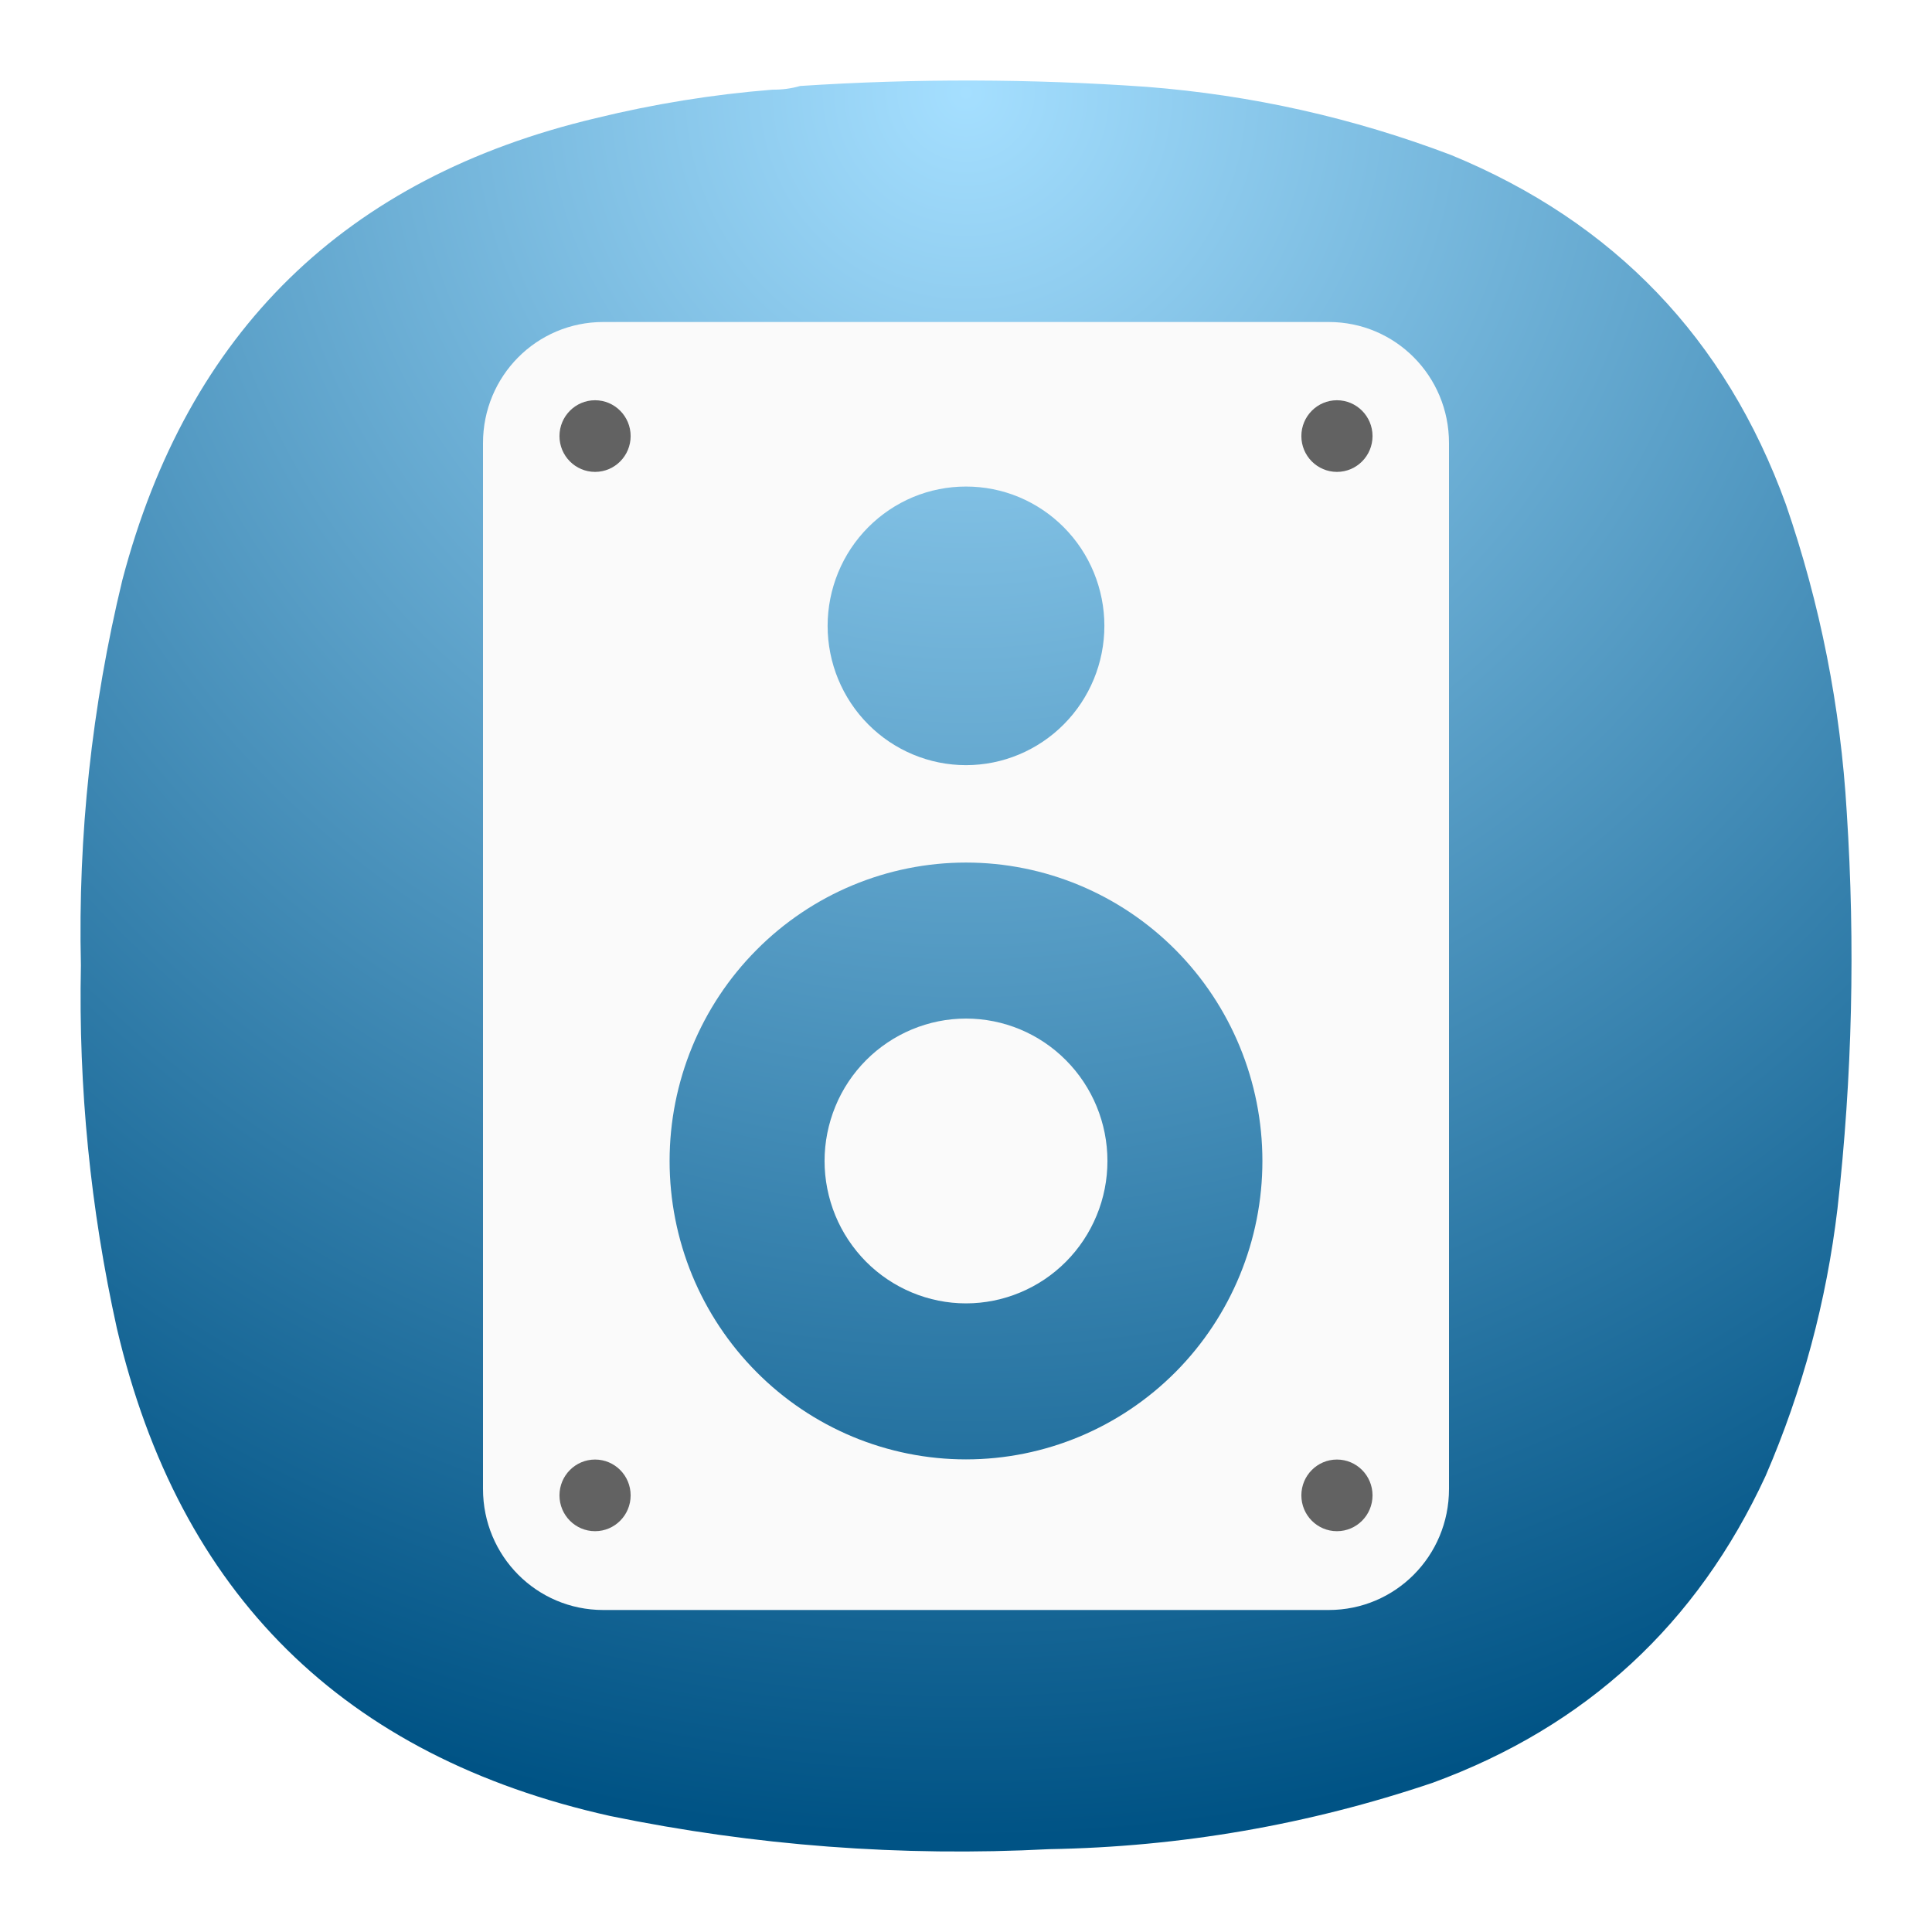
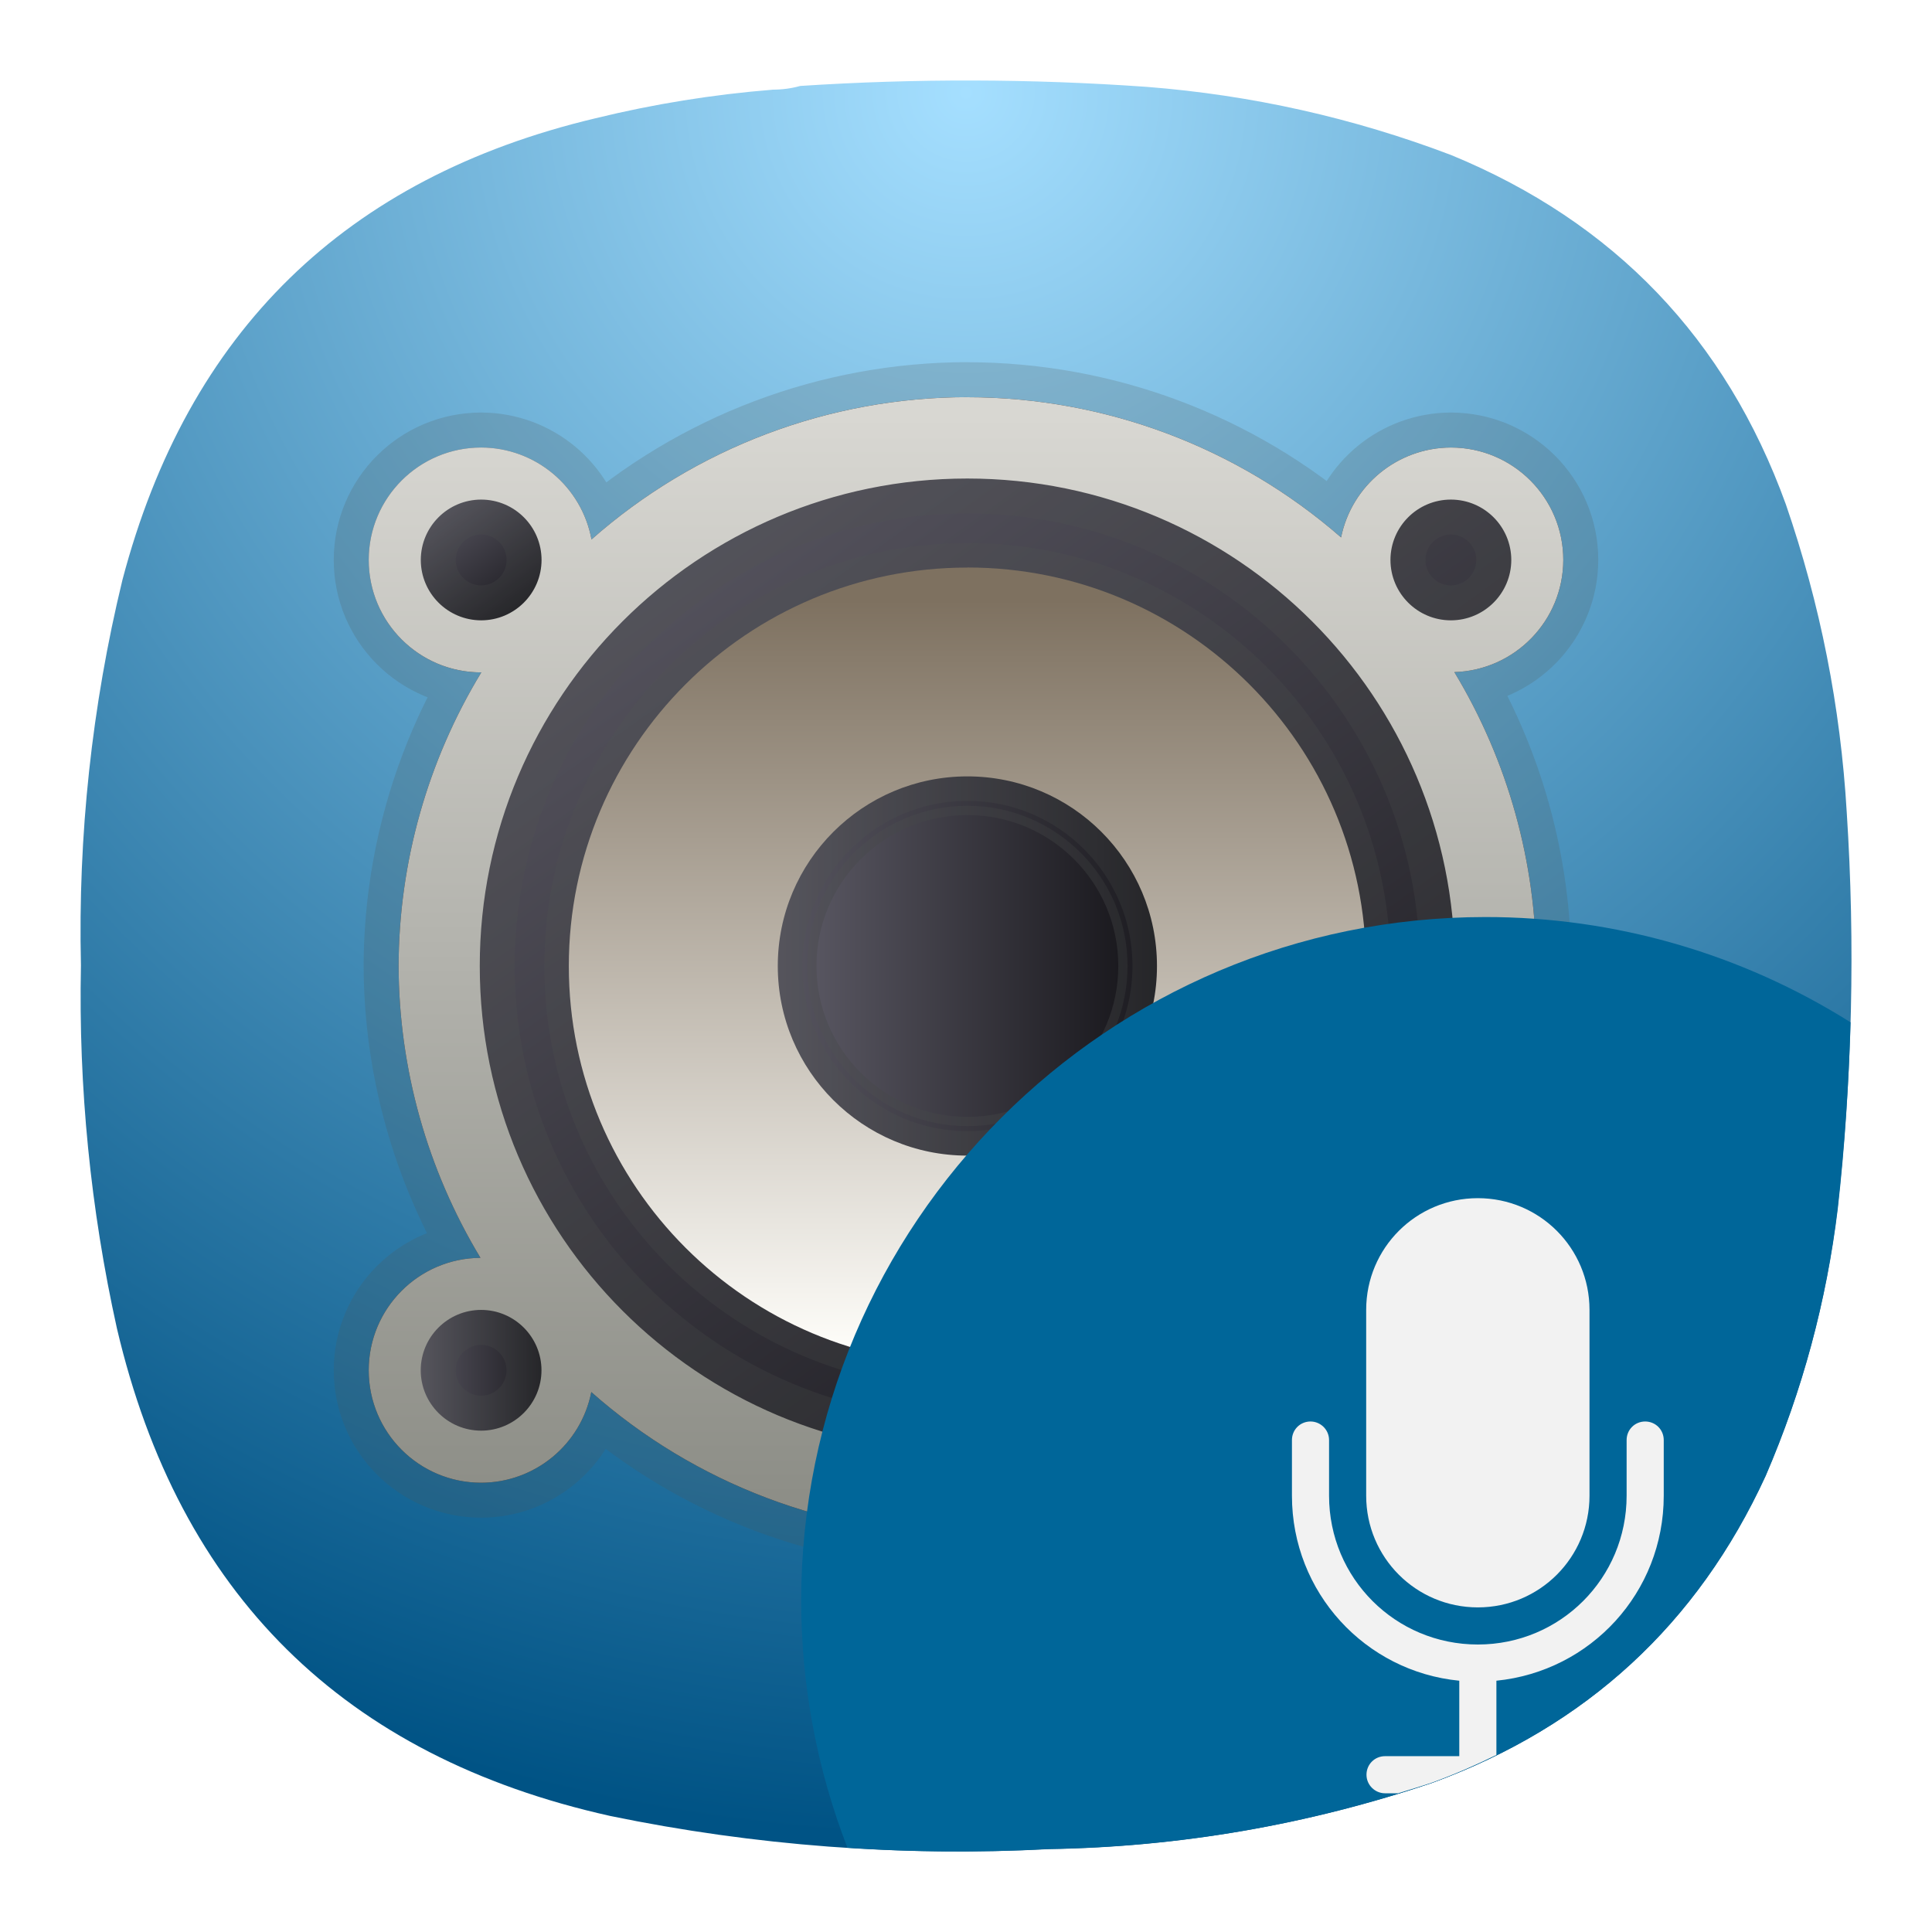
- <svg xmlns="http://www.w3.org/2000/svg" width="24" height="24" viewBox="0 0 24 24" fill="none">
-   <path fill-rule="evenodd" clip-rule="evenodd" d="M9.596 1.114C9.716 1.115 9.83 1.1 9.94 1.068C11.376 0.974 12.811 0.978 14.247 1.079C15.548 1.181 16.808 1.463 18.027 1.926C20.052 2.76 21.439 4.207 22.185 6.266C22.612 7.505 22.864 8.78 22.941 10.09C23.048 11.735 23.01 13.376 22.826 15.013C22.689 16.164 22.392 17.271 21.933 18.334C21.082 20.176 19.704 21.447 17.798 22.146C16.253 22.668 14.665 22.943 13.033 22.971C11.197 23.066 9.379 22.929 7.58 22.559C4.268 21.821 2.226 19.802 1.452 16.502C1.123 15.016 0.974 13.512 1.005 11.991C0.968 10.372 1.14 8.777 1.52 7.205C2.332 4.119 4.29 2.207 7.397 1.469C8.12 1.292 8.854 1.173 9.596 1.114Z" fill="url(#paint0_radial_2_105)" />
-   <path d="M7.494 4C6.666 4 6 4.671 6 5.504V18.496C6 19.329 6.666 20 7.494 20H16.506C17.334 20 18 19.329 18 18.496V5.504C18 4.671 17.334 4 16.506 4H7.494ZM12 6.044C12.226 6.044 12.449 6.088 12.658 6.175C12.866 6.262 13.056 6.39 13.215 6.55C13.375 6.711 13.502 6.902 13.588 7.112C13.674 7.322 13.719 7.547 13.719 7.774C13.719 8.233 13.538 8.673 13.215 8.998C12.893 9.322 12.456 9.505 12 9.505C11.544 9.505 11.107 9.322 10.785 8.998C10.462 8.673 10.281 8.233 10.281 7.774C10.281 7.547 10.326 7.322 10.412 7.112C10.498 6.902 10.625 6.711 10.785 6.55C10.944 6.39 11.134 6.262 11.342 6.175C11.551 6.088 11.774 6.044 12 6.044ZM12 10.715C12.977 10.715 13.913 11.105 14.604 11.801C15.294 12.496 15.682 13.439 15.682 14.422C15.682 15.405 15.294 16.348 14.604 17.043C13.913 17.738 12.977 18.129 12 18.129C11.517 18.129 11.038 18.033 10.591 17.847C10.144 17.66 9.738 17.387 9.397 17.043C9.055 16.699 8.783 16.29 8.598 15.841C8.413 15.391 8.318 14.909 8.318 14.422C8.318 13.439 8.706 12.496 9.397 11.801C10.087 11.105 11.024 10.715 12 10.715ZM12 12.653C11.769 12.653 11.541 12.699 11.328 12.788C11.115 12.877 10.921 13.007 10.758 13.171C10.595 13.335 10.465 13.53 10.377 13.745C10.289 13.96 10.243 14.19 10.243 14.422C10.243 14.654 10.289 14.884 10.377 15.099C10.465 15.313 10.595 15.508 10.758 15.673C10.921 15.837 11.115 15.967 11.328 16.056C11.541 16.145 11.769 16.191 12 16.191C12.231 16.191 12.459 16.145 12.672 16.056C12.886 15.967 13.079 15.837 13.242 15.673C13.406 15.508 13.535 15.313 13.623 15.099C13.712 14.884 13.757 14.654 13.757 14.422C13.757 13.953 13.572 13.503 13.242 13.171C12.913 12.839 12.466 12.653 12 12.653Z" fill="#FAFAFA" />
-   <path opacity="0.669" d="M7.392 5.862C7.636 5.862 7.834 5.663 7.834 5.417C7.834 5.172 7.636 4.972 7.392 4.972C7.148 4.972 6.95 5.172 6.95 5.417C6.95 5.663 7.148 5.862 7.392 5.862Z" fill="#181818" />
-   <path opacity="0.669" d="M16.608 5.862C16.852 5.862 17.05 5.663 17.05 5.417C17.05 5.172 16.852 4.972 16.608 4.972C16.364 4.972 16.166 5.172 16.166 5.417C16.166 5.663 16.364 5.862 16.608 5.862Z" fill="#181818" />
-   <path opacity="0.669" d="M7.392 19.021C7.636 19.021 7.834 18.822 7.834 18.576C7.834 18.33 7.636 18.131 7.392 18.131C7.148 18.131 6.95 18.33 6.95 18.576C6.95 18.822 7.148 19.021 7.392 19.021Z" fill="#181818" />
-   <path opacity="0.669" d="M16.608 19.021C16.852 19.021 17.05 18.822 17.05 18.576C17.05 18.33 16.852 18.131 16.608 18.131C16.364 18.131 16.166 18.33 16.166 18.576C16.166 18.822 16.364 19.021 16.608 19.021Z" fill="#181818" />
-   <defs>
+ <svg xmlns="http://www.w3.org/2000/svg" xmlns:xlink="http://www.w3.org/1999/xlink" width="24" height="24" viewBox="0 0 24 24" fill="none" version="1.1" id="svg7">
+   <defs id="defs7">
    <radialGradient id="paint0_radial_2_105" cx="0" cy="0" r="1" gradientUnits="userSpaceOnUse" gradientTransform="translate(12 1.00004) rotate(90) scale(22 22)">
-       <stop stop-color="#A5DFFF" />
-       <stop offset="1" stop-color="#005385" />
+       <stop stop-color="#A5DFFF" id="stop6" />
+       <stop offset="1" stop-color="#005385" id="stop7" />
    </radialGradient>
+     <radialGradient id="a" cx="0" cy="0" r="1" gradientTransform="matrix(0,77.42803,-77.42803,0,101.8594,93.92113)" gradientUnits="userSpaceOnUse">
+       <stop stop-color="#A5DFFF" id="stop7-3" />
+       <stop offset="1" stop-color="#005385" id="stop8" />
+     </radialGradient>
+     <linearGradient xlink:href="#b" id="linearGradient1" gradientUnits="userSpaceOnUse" gradientTransform="matrix(0.40728,0,0,0.40728,-0.44,12.746)" x1="-19.048" y1="15.822" x2="-16.219" y2="19.755" />
+     <linearGradient id="b">
+       <stop offset="0" style="stop-color:#595762;stop-opacity:1" id="stop1" />
+       <stop offset="1" style="stop-color:#19181d;stop-opacity:1" id="stop2" />
+     </linearGradient>
+     <linearGradient xlink:href="#b" id="linearGradient2" gradientUnits="userSpaceOnUse" gradientTransform="matrix(0.40728,0,0,0.40728,-0.44,24.253)" x1="-19.048" y1="15.822" x2="-16.219" y2="19.755" />
+     <linearGradient id="linearGradient4" x1="-21.846" y1="18.517" x2="-7.25" y2="18.517" gradientUnits="userSpaceOnUse">
+       <stop offset="0" style="stop-color:#595762;stop-opacity:1" id="stop3" />
+       <stop offset="1" style="stop-color:#19181d;stop-opacity:1" id="stop4" />
+     </linearGradient>
+     <linearGradient xlink:href="#b" id="linearGradient3" gradientUnits="userSpaceOnUse" gradientTransform="matrix(0.40728,0,0,0.40728,-14.196,24.253)" x1="-19.048" y1="15.822" x2="-16.219" y2="19.755" />
+     <linearGradient id="linearGradient6" gradientTransform="scale(1.000088,0.9999117)" x1="-20.203" y1="20.161" x2="-8.889" y2="20.161" gradientUnits="userSpaceOnUse">
+       <stop offset="0" style="stop-color:#595762;stop-opacity:1" id="stop5" />
+       <stop offset="1" style="stop-color:#19181d;stop-opacity:1" id="stop6-3" />
+     </linearGradient>
+     <linearGradient xlink:href="#b" id="linearGradient7" gradientUnits="userSpaceOnUse" gradientTransform="matrix(3.40735,0,0,3.40735,46.075,-35.253)" x1="-19.048" y1="15.822" x2="-16.219" y2="19.755" />
+     <linearGradient id="linearGradient9" x1="-22.368" y1="30.627" x2="-20.516" y2="30.627" gradientUnits="userSpaceOnUse">
+       <stop offset="0" style="stop-color:#595762;stop-opacity:1" id="stop7-6" />
+       <stop offset="1" style="stop-color:#19181d;stop-opacity:1" id="stop9" />
+     </linearGradient>
+     <linearGradient id="linearGradient11" x1="-22.314" y1="19.174" x2="-20.57" y2="19.174" gradientUnits="userSpaceOnUse">
+       <stop offset="0" style="stop-color:#595762;stop-opacity:1" id="stop10" />
+       <stop offset="1" style="stop-color:#19181d;stop-opacity:1" id="stop11" />
+     </linearGradient>
+     <linearGradient xlink:href="#b" id="linearGradient5" gradientUnits="userSpaceOnUse" gradientTransform="matrix(0.40728,0,0,0.40728,-14.196,12.746)" x1="-19.048" y1="15.822" x2="-16.219" y2="19.755" />
+     <linearGradient id="linearGradient13" x1="-17.44" y1="22.923" x2="-11.656" y2="22.923" gradientUnits="userSpaceOnUse">
+       <stop offset="0" style="stop-color:#595762;stop-opacity:1" id="stop12" />
+       <stop offset="1" style="stop-color:#19181d;stop-opacity:1" id="stop13" />
+     </linearGradient>
+     <linearGradient xlink:href="#c" id="linearGradient16" gradientUnits="userSpaceOnUse" gradientTransform="translate(3.244,7.893)" x1="-17.943" y1="25.456" x2="-17.943" y2="10.12" />
+     <linearGradient id="c">
+       <stop offset="0" style="stop-color:#8d8e87;stop-opacity:1" id="stop16" />
+       <stop offset="1" style="stop-color:#d8d7d2;stop-opacity:1" id="stop17" />
+     </linearGradient>
+     <linearGradient xlink:href="#b" id="linearGradient17" gradientUnits="userSpaceOnUse" gradientTransform="matrix(1.35016,0,0,1.35016,9.474,1.617)" x1="-19.048" y1="15.822" x2="-16.219" y2="19.755" />
+     <linearGradient id="linearGradient19" x1="-16.822" y1="23.541" x2="-12.274" y2="23.541" gradientUnits="userSpaceOnUse">
+       <stop offset="0" style="stop-color:#595762;stop-opacity:1" id="stop18" />
+       <stop offset="1" style="stop-color:#19181d;stop-opacity:1" id="stop19" />
+     </linearGradient>
+     <linearGradient xlink:href="#d" id="linearGradient18" gradientUnits="userSpaceOnUse" gradientTransform="translate(3.244,7.893)" x1="-17.987" y1="23.29" x2="-17.987" y2="12.728" />
+     <linearGradient id="d">
+       <stop offset="0" style="stop-color:#fdfcf8;stop-opacity:1" id="stop34" />
+       <stop offset="1" style="stop-color:#7e7160;stop-opacity:1" id="stop35" />
+     </linearGradient>
+     <linearGradient xlink:href="#b" id="linearGradient35" gradientUnits="userSpaceOnUse" gradientTransform="translate(3.244,7.893)" x1="-19.048" y1="15.822" x2="-16.219" y2="19.755" />
+     <linearGradient xlink:href="#b" id="linearGradient8" gradientUnits="userSpaceOnUse" gradientTransform="matrix(0.40728,0,0,0.40728,-0.44,24.253)" x1="-19.048" y1="15.822" x2="-16.219" y2="19.755" />
+     <linearGradient xlink:href="#b" id="linearGradient10" gradientUnits="userSpaceOnUse" gradientTransform="matrix(0.40728,0,0,0.40728,-14.196,12.746)" x1="-19.048" y1="15.822" x2="-16.219" y2="19.755" />
+     <linearGradient xlink:href="#linearGradient13" id="linearGradient12" gradientUnits="userSpaceOnUse" x1="-17.44" y1="22.923" x2="-11.656" y2="22.923" />
+     <linearGradient xlink:href="#c" id="linearGradient14" gradientUnits="userSpaceOnUse" gradientTransform="translate(3.244,7.893)" x1="-17.943" y1="25.456" x2="-17.943" y2="10.12" />
+     <linearGradient xlink:href="#b" id="linearGradient15" gradientUnits="userSpaceOnUse" gradientTransform="matrix(3.40735,0,0,3.40735,46.075,-35.253)" x1="-19.048" y1="15.822" x2="-16.219" y2="19.755" />
+     <linearGradient xlink:href="#linearGradient13" id="linearGradient20" gradientUnits="userSpaceOnUse" x1="-17.44" y1="22.923" x2="-11.656" y2="22.923" />
  </defs>
+   <g id="g20" transform="translate(40.00024)">
+     <g id="g37" transform="matrix(3.779528,0,0,3.779528,-291.0278,-353.7635)">
+       <g id="g87" transform="matrix(0.07517471,0,0,0.07517471,61.93548,86.80398)" style="stroke-width:13.302">
+         <path fill="url(#a)" fill-rule="evenodd" d="m 93.399,94.322 c 0.423,0 0.823,-0.053 1.21,-0.162 a 111.345,111.345 0 0 1 15.158,0.04 c 4.579,0.359 9.013,1.351 13.304,2.981 7.127,2.935 12.008,8.024 14.634,15.274 1.503,4.364 2.39,8.848 2.661,13.458 a 98.334,98.334 0 0 1 -0.402,17.326 41.811,41.811 0 0 1 -3.146,11.685 c -2.992,6.486 -7.845,10.96 -14.553,13.42 a 54.988,54.988 0 0 1 -16.77,2.904 75.362,75.362 0 0 1 -19.192,-1.45 c -11.656,-2.597 -18.843,-9.703 -21.567,-21.317 a 67.028,67.028 0 0 1 -1.573,-15.876 65.075,65.075 0 0 1 1.813,-16.844 c 2.858,-10.861 9.749,-17.59 20.684,-20.188 a 49.107,49.107 0 0 1 7.743,-1.249 z" clip-rule="evenodd" id="path1-7" style="fill:url(#a);stroke-width:3.52" />
+         <g style="stroke-width:1.02" id="g22" transform="matrix(3.519456,0,0,3.519456,59.62597,90.40179)">
+           <g style="stroke-width:1.02" transform="matrix(0.87524,0,0,0.87519,24.75,-10.593)" id="g14">
+             <circle cx="-7.685" cy="20.046" r="0.872" style="opacity:1;fill:url(#linearGradient1);fill-opacity:1;stroke:none;stroke-width:0.107;stroke-linecap:round;stroke-linejoin:round;stroke-dasharray:none;stroke-dashoffset:1.89;stroke-opacity:1;paint-order:stroke markers fill" id="circle8" />
+             <circle cx="-7.685" cy="31.553" r="0.872" style="opacity:1;fill:url(#linearGradient8);fill-opacity:1;stroke:none;stroke-width:0.107;stroke-linecap:round;stroke-linejoin:round;stroke-dasharray:none;stroke-dashoffset:1.89;stroke-opacity:1;paint-order:stroke markers fill" id="circle9" />
+             <circle cx="-21.442" cy="31.553" r="0.872" style="opacity:1;fill:url(#linearGradient3);fill-opacity:1;stroke:none;stroke-width:0.107;stroke-linecap:round;stroke-linejoin:round;stroke-dasharray:none;stroke-dashoffset:1.89;stroke-opacity:1;paint-order:stroke markers fill" id="circle10" />
+             <circle cx="-14.548" cy="25.815" r="7.298" style="opacity:1;fill:url(#linearGradient4);fill-opacity:1;stroke:none;stroke-width:0.897;stroke-linecap:round;stroke-linejoin:round;stroke-dasharray:none;stroke-dashoffset:1.89;stroke-opacity:1;paint-order:stroke markers fill" id="circle11" />
+             <circle cx="-21.442" cy="20.046" r="0.872" style="opacity:1;fill:url(#linearGradient11);fill-opacity:1;stroke:none;stroke-width:0.107;stroke-linecap:round;stroke-linejoin:round;stroke-dasharray:none;stroke-dashoffset:1.89;stroke-opacity:1;paint-order:stroke markers fill" id="circle12" />
+             <path d="m -14.549,17.741 a 8.073,8.073 0 0 0 -5.334,2.02 1.596,1.596 0 0 0 -1.566,-1.305 1.596,1.596 0 0 0 -1.596,1.596 1.596,1.596 0 0 0 1.596,1.596 1.596,1.596 0 0 0 0.002,0 8.073,8.073 0 0 0 -1.174,4.168 8.073,8.073 0 0 0 1.162,4.142 1.596,1.596 0 0 0 -1.586,1.596 1.596,1.596 0 0 0 1.596,1.596 1.596,1.596 0 0 0 1.563,-1.287 8.073,8.073 0 0 0 5.337,2.025 8.073,8.073 0 0 0 5.309,-1.992 1.596,1.596 0 0 0 1.555,1.254 1.596,1.596 0 0 0 1.595,-1.596 1.596,1.596 0 0 0 -1.546,-1.592 8.073,8.073 0 0 0 1.162,-4.146 8.073,8.073 0 0 0 -1.162,-4.172 1.596,1.596 0 0 0 1.546,-1.592 1.596,1.596 0 0 0 -1.595,-1.596 1.596,1.596 0 0 0 -1.559,1.276 8.073,8.073 0 0 0 -5.305,-1.99 z m 0,1.155 a 6.92,6.92 0 0 1 6.92,6.92 6.92,6.92 0 0 1 -6.92,6.92 6.92,6.92 0 0 1 -6.92,-6.92 6.92,6.92 0 0 1 6.92,-6.92 z m -6.9,0.299 a 0.858,0.858 0 0 1 0.857,0.857 0.858,0.858 0 0 1 -0.857,0.857 0.858,0.858 0 0 1 -0.857,-0.857 0.858,0.858 0 0 1 0.857,-0.857 z m 13.764,0 a 0.858,0.858 0 0 1 0.857,0.857 0.858,0.858 0 0 1 -0.857,0.857 0.858,0.858 0 0 1 -0.858,-0.857 0.858,0.858 0 0 1 0.858,-0.857 z M -21.45,30.697 a 0.858,0.858 0 0 1 0.857,0.857 0.858,0.858 0 0 1 -0.857,0.857 0.858,0.858 0 0 1 -0.857,-0.857 0.858,0.858 0 0 1 0.857,-0.857 z m 13.764,0 a 0.858,0.858 0 0 1 0.857,0.857 0.858,0.858 0 0 1 -0.857,0.857 0.858,0.858 0 0 1 -0.858,-0.857 0.858,0.858 0 0 1 0.858,-0.857 z" style="opacity:1;fill:url(#linearGradient10);fill-opacity:1;stroke:none;stroke-width:0.993;stroke-linecap:round;stroke-linejoin:round;stroke-dasharray:none;stroke-dashoffset:1.89;stroke-opacity:1;paint-order:stroke markers fill" id="path12" />
+             <circle cx="-14.548" cy="25.815" r="2.892" style="opacity:1;fill:url(#linearGradient12);fill-opacity:1;stroke:none;stroke-width:0.356;stroke-linecap:round;stroke-linejoin:round;stroke-dasharray:none;stroke-dashoffset:1.89;stroke-opacity:1;paint-order:stroke markers fill" id="circle13" />
+             <path d="m -14.549,20.16 a 5.657,5.657 0 0 0 -5.656,5.656 5.657,5.657 0 0 0 5.656,5.656 5.657,5.657 0 0 0 5.659,-5.656 5.657,5.657 0 0 0 -5.659,-5.657 z m 0,2.964 a 2.691,2.691 0 0 1 2.692,2.692 2.691,2.691 0 0 1 -2.692,2.691 2.691,2.691 0 0 1 -2.69,-2.691 2.691,2.691 0 0 1 2.69,-2.692 z" style="opacity:1;fill:url(#linearGradient6);fill-opacity:1;stroke:none;stroke-width:0.696;stroke-linecap:round;stroke-linejoin:round;stroke-dasharray:none;stroke-dashoffset:1.89;stroke-opacity:1;paint-order:stroke markers fill" id="path13" />
+             <circle cx="-14.548" cy="25.815" r="2.142" style="opacity:1;fill:url(#linearGradient14);fill-opacity:1;stroke:none;stroke-width:0.263;stroke-linecap:round;stroke-linejoin:round;stroke-dasharray:none;stroke-dashoffset:1.89;stroke-opacity:1;paint-order:stroke markers fill" id="circle14" />
+           </g>
+           <g style="stroke:#535551;stroke-width:1.02;stroke-linecap:round;stroke-linejoin:round;stroke-opacity:0.2;paint-order:stroke markers fill" transform="matrix(0.87524,0,0,0.87519,24.75,-10.593)" id="g21">
+             <circle cx="-7.685" cy="20.046" r="0.872" style="opacity:1;fill:url(#linearGradient15);fill-opacity:1;stroke:#535551;stroke-width:0.107;stroke-linecap:round;stroke-linejoin:round;stroke-dasharray:none;stroke-dashoffset:1.89;stroke-opacity:0.2;paint-order:stroke markers fill" id="circle15" />
+             <circle cx="-7.685" cy="31.553" r="0.872" style="opacity:1;fill:url(#linearGradient2);fill-opacity:1;stroke:#535551;stroke-width:0.107;stroke-linecap:round;stroke-linejoin:round;stroke-dasharray:none;stroke-dashoffset:1.89;stroke-opacity:0.2;paint-order:stroke markers fill" id="circle16" />
+             <circle cx="-21.442" cy="31.553" r="0.872" style="opacity:1;fill:url(#linearGradient9);fill-opacity:1;stroke:#535551;stroke-width:0.107;stroke-linecap:round;stroke-linejoin:round;stroke-dasharray:none;stroke-dashoffset:1.89;stroke-opacity:0.2;paint-order:stroke markers fill" id="circle17" />
+             <circle cx="-14.548" cy="25.815" r="7.298" style="opacity:1;fill:url(#linearGradient7);fill-opacity:1;stroke:#535551;stroke-width:0.897;stroke-linecap:round;stroke-linejoin:round;stroke-dasharray:none;stroke-dashoffset:1.89;stroke-opacity:0.2;paint-order:stroke markers fill" id="circle18" />
+             <circle cx="-21.442" cy="20.046" r="0.872" style="opacity:1;fill:url(#linearGradient5);fill-opacity:1;stroke:#535551;stroke-width:0.107;stroke-linecap:round;stroke-linejoin:round;stroke-dasharray:none;stroke-dashoffset:1.89;stroke-opacity:0.2;paint-order:stroke markers fill" id="circle19" />
+             <path d="m -14.549,17.741 a 8.073,8.073 0 0 0 -5.334,2.02 1.596,1.596 0 0 0 -1.566,-1.305 1.596,1.596 0 0 0 -1.596,1.596 1.596,1.596 0 0 0 1.596,1.596 1.596,1.596 0 0 0 0.002,0 8.073,8.073 0 0 0 -1.174,4.168 8.073,8.073 0 0 0 1.162,4.142 1.596,1.596 0 0 0 -1.586,1.596 1.596,1.596 0 0 0 1.596,1.596 1.596,1.596 0 0 0 1.563,-1.287 8.073,8.073 0 0 0 5.337,2.025 8.073,8.073 0 0 0 5.309,-1.992 1.596,1.596 0 0 0 1.555,1.254 1.596,1.596 0 0 0 1.595,-1.596 1.596,1.596 0 0 0 -1.546,-1.592 8.073,8.073 0 0 0 1.162,-4.146 8.073,8.073 0 0 0 -1.162,-4.172 1.596,1.596 0 0 0 1.546,-1.592 1.596,1.596 0 0 0 -1.595,-1.596 1.596,1.596 0 0 0 -1.559,1.276 8.073,8.073 0 0 0 -5.305,-1.99 z m 0,1.155 a 6.92,6.92 0 0 1 6.92,6.92 6.92,6.92 0 0 1 -6.92,6.92 6.92,6.92 0 0 1 -6.92,-6.92 6.92,6.92 0 0 1 6.92,-6.92 z m -6.9,0.299 a 0.858,0.858 0 0 1 0.857,0.857 0.858,0.858 0 0 1 -0.857,0.857 0.858,0.858 0 0 1 -0.857,-0.857 0.858,0.858 0 0 1 0.857,-0.857 z m 13.764,0 a 0.858,0.858 0 0 1 0.857,0.857 0.858,0.858 0 0 1 -0.857,0.857 0.858,0.858 0 0 1 -0.858,-0.857 0.858,0.858 0 0 1 0.858,-0.857 z M -21.45,30.697 a 0.858,0.858 0 0 1 0.857,0.857 0.858,0.858 0 0 1 -0.857,0.857 0.858,0.858 0 0 1 -0.857,-0.857 0.858,0.858 0 0 1 0.857,-0.857 z m 13.764,0 a 0.858,0.858 0 0 1 0.857,0.857 0.858,0.858 0 0 1 -0.857,0.857 0.858,0.858 0 0 1 -0.858,-0.857 0.858,0.858 0 0 1 0.858,-0.857 z" style="opacity:1;fill:url(#linearGradient16);fill-opacity:1;stroke:#535551;stroke-width:0.993;stroke-linecap:round;stroke-linejoin:round;stroke-dasharray:none;stroke-dashoffset:1.89;stroke-opacity:0.2;paint-order:stroke markers fill" id="path19" />
+             <circle cx="-14.548" cy="25.815" r="2.892" style="opacity:1;fill:url(#linearGradient20);fill-opacity:1;stroke:#535551;stroke-width:0.356;stroke-linecap:round;stroke-linejoin:round;stroke-dasharray:none;stroke-dashoffset:1.89;stroke-opacity:0.2;paint-order:stroke markers fill" id="circle20" />
+             <path d="m -14.549,20.16 a 5.657,5.657 0 0 0 -5.656,5.656 5.657,5.657 0 0 0 5.656,5.656 5.657,5.657 0 0 0 5.659,-5.656 5.657,5.657 0 0 0 -5.659,-5.657 z m 0,2.964 a 2.691,2.691 0 0 1 2.692,2.692 2.691,2.691 0 0 1 -2.692,2.691 2.691,2.691 0 0 1 -2.69,-2.691 2.691,2.691 0 0 1 2.69,-2.692 z" style="opacity:1;fill:url(#linearGradient18);fill-opacity:1;stroke:#535551;stroke-width:0.696;stroke-linecap:round;stroke-linejoin:round;stroke-dasharray:none;stroke-dashoffset:1.89;stroke-opacity:0.2;paint-order:stroke markers fill" id="path20" />
+             <circle cx="-14.548" cy="25.815" r="2.142" style="opacity:1;fill:url(#linearGradient19);fill-opacity:1;stroke:#535551;stroke-width:0.263;stroke-linecap:round;stroke-linejoin:round;stroke-dasharray:none;stroke-dashoffset:1.89;stroke-opacity:0.2;paint-order:stroke markers fill" id="circle21" />
+           </g>
+         </g>
+       </g>
+       <path id="path3-7" d="m 71.3,96.614 a 2.249,2.249 0 0 0 -2.249,2.249 2.249,2.249 0 0 0 0.152,0.81 c 0.22,0.015 0.44,0.016 0.662,0.004 0.433,-0.007 0.854,-0.08 1.262,-0.218 0.504,-0.185 0.87,-0.52 1.094,-1.008 0.121,-0.281 0.2,-0.574 0.237,-0.878 0.023,-0.204 0.036,-0.408 0.042,-0.613 a 2.249,2.249 0 0 0 -1.2,-0.346 z" style="fill:#006699;fill-opacity:1;stroke-width:0.531;paint-order:markers stroke fill" />
+       <path id="path88" style="fill:#f2f2f2;fill-opacity:1;stroke-width:0.531;paint-order:markers stroke fill" d="m 71.275,97.538 c -0.203,0 -0.367,0.164 -0.367,0.367 v 0.611 c 0,0.203 0.164,0.367 0.367,0.367 0.203,0 0.367,-0.164 0.367,-0.367 v -0.611 c 0,-0.203 -0.164,-0.367 -0.367,-0.367 z m -0.55,0.734 c -0.034,0 -0.061,0.027 -0.061,0.061 v 0.183 c 0,0.318 0.241,0.578 0.55,0.608 v 0.248 h -0.244 c -0.034,0 -0.061,0.027 -0.061,0.061 0,0.034 0.028,0.061 0.061,0.061 h 0.043 c 0.038,-0.012 0.076,-0.023 0.114,-0.036 0.073,-0.027 0.142,-0.057 0.209,-0.09 v -0.244 c 0.31,-0.031 0.55,-0.29 0.55,-0.608 v -0.183 c 0,-0.034 -0.027,-0.061 -0.061,-0.061 -0.034,0 -0.061,0.027 -0.061,0.061 v 0.183 c 0,0.271 -0.218,0.489 -0.489,0.489 -0.271,0 -0.489,-0.218 -0.489,-0.489 v -0.183 c 0,-0.034 -0.028,-0.061 -0.061,-0.061 z" />
+     </g>
+   </g>
</svg>
